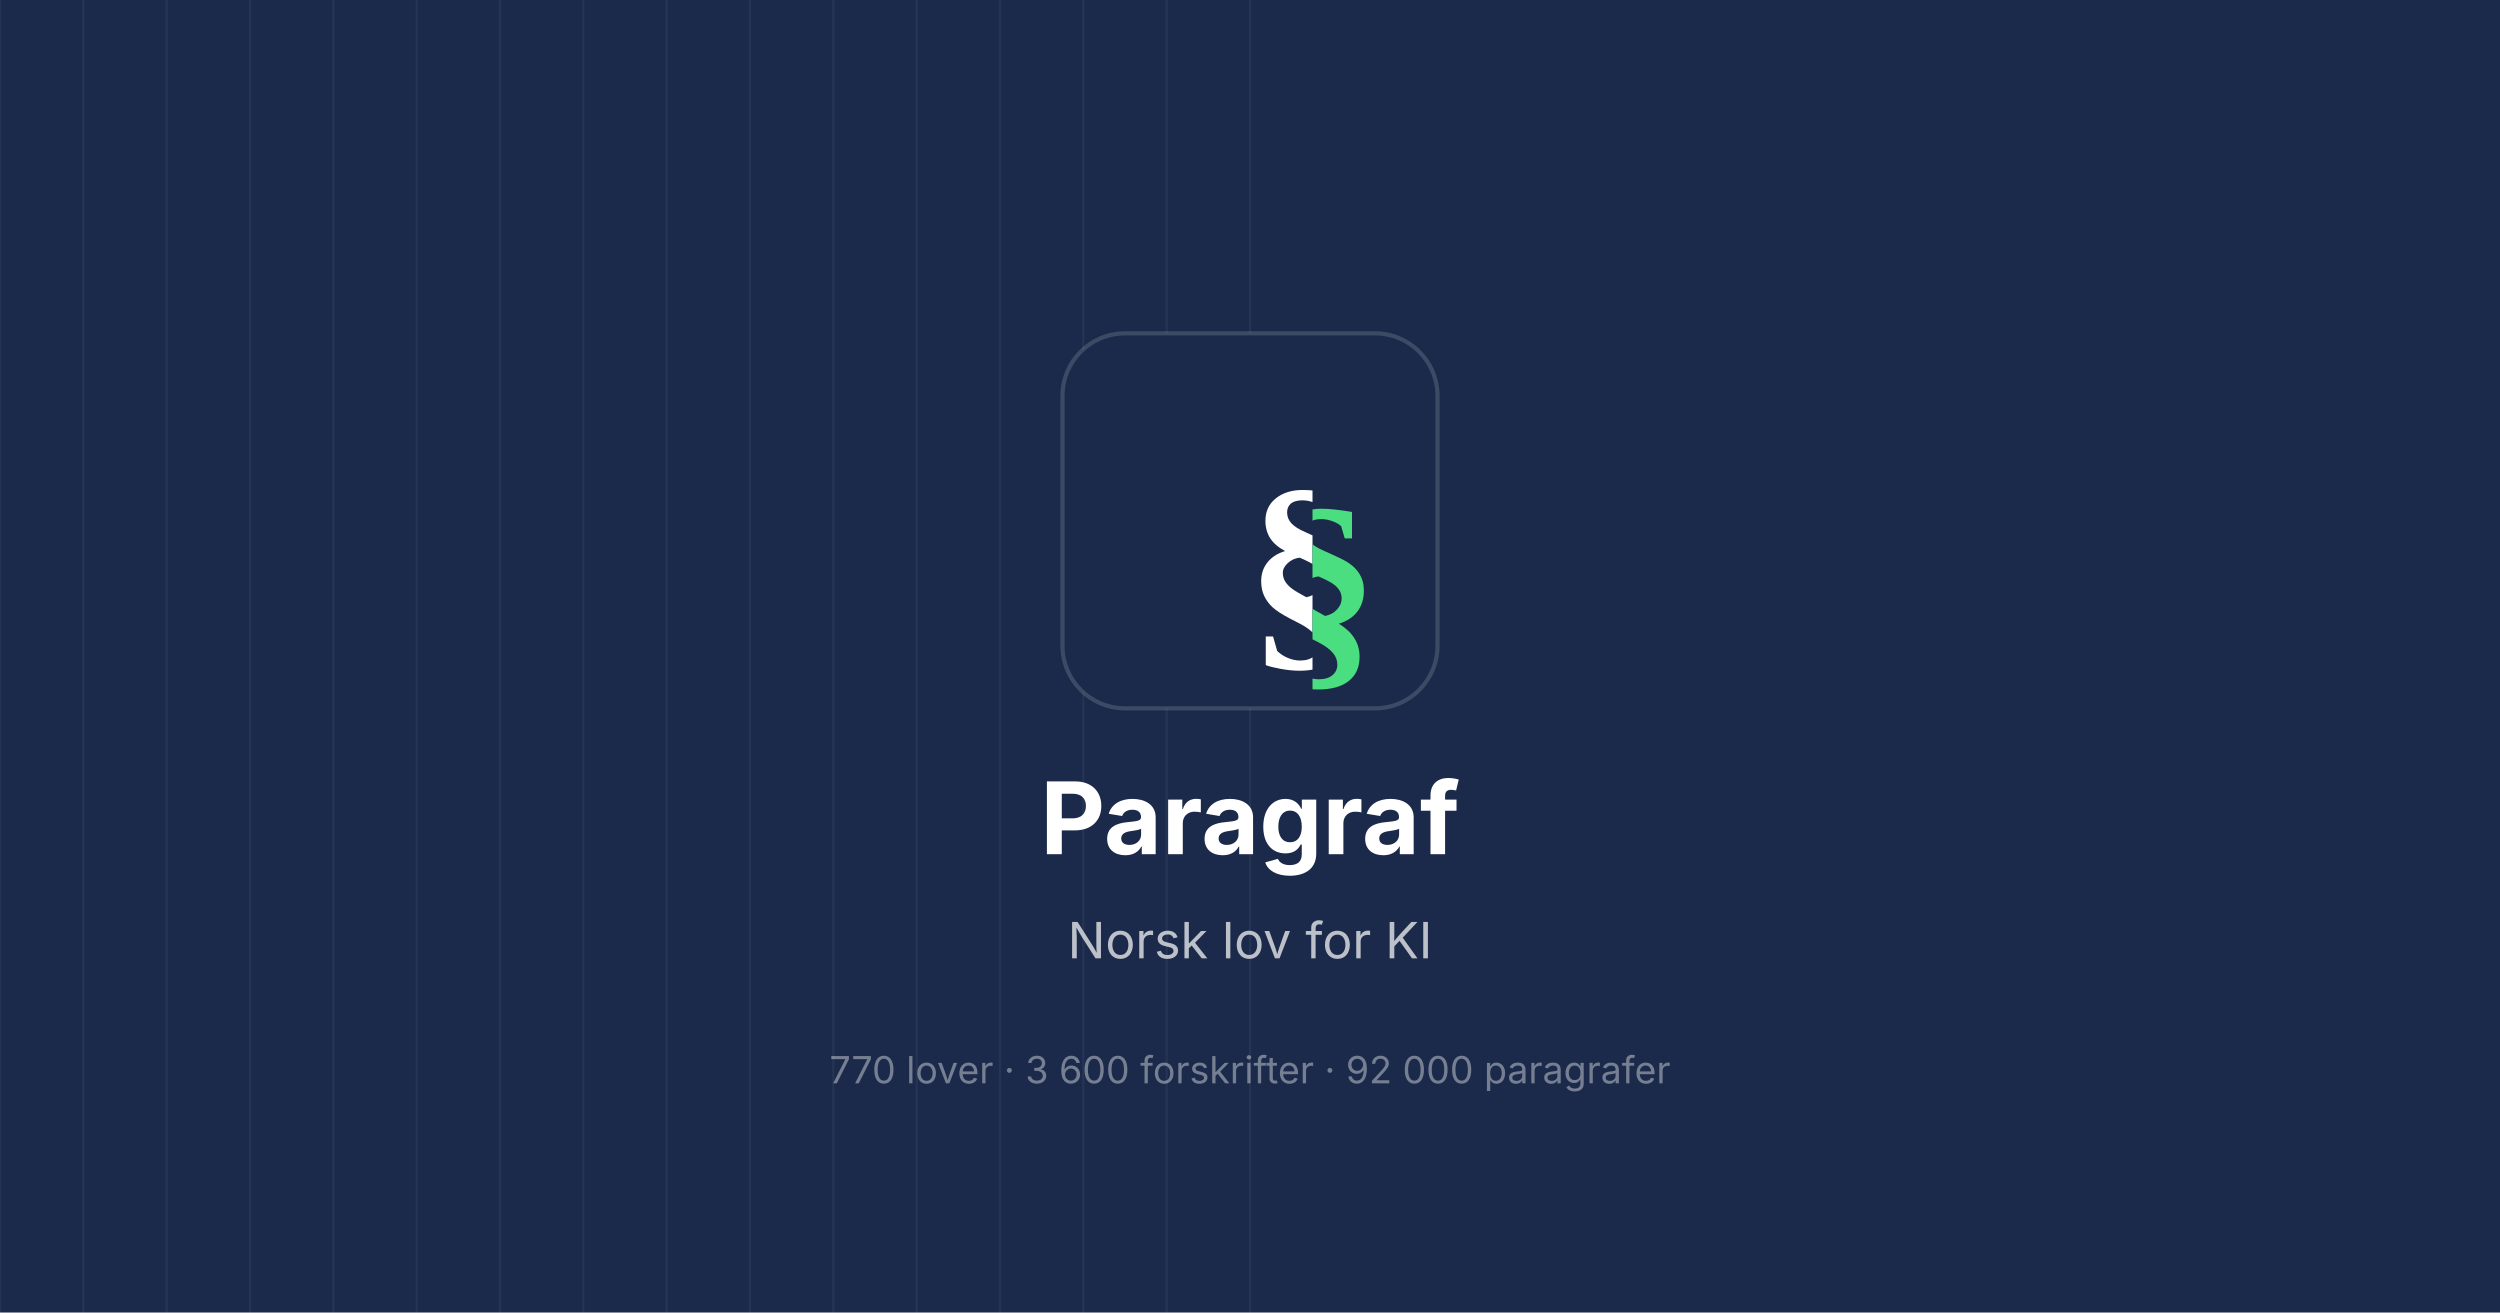
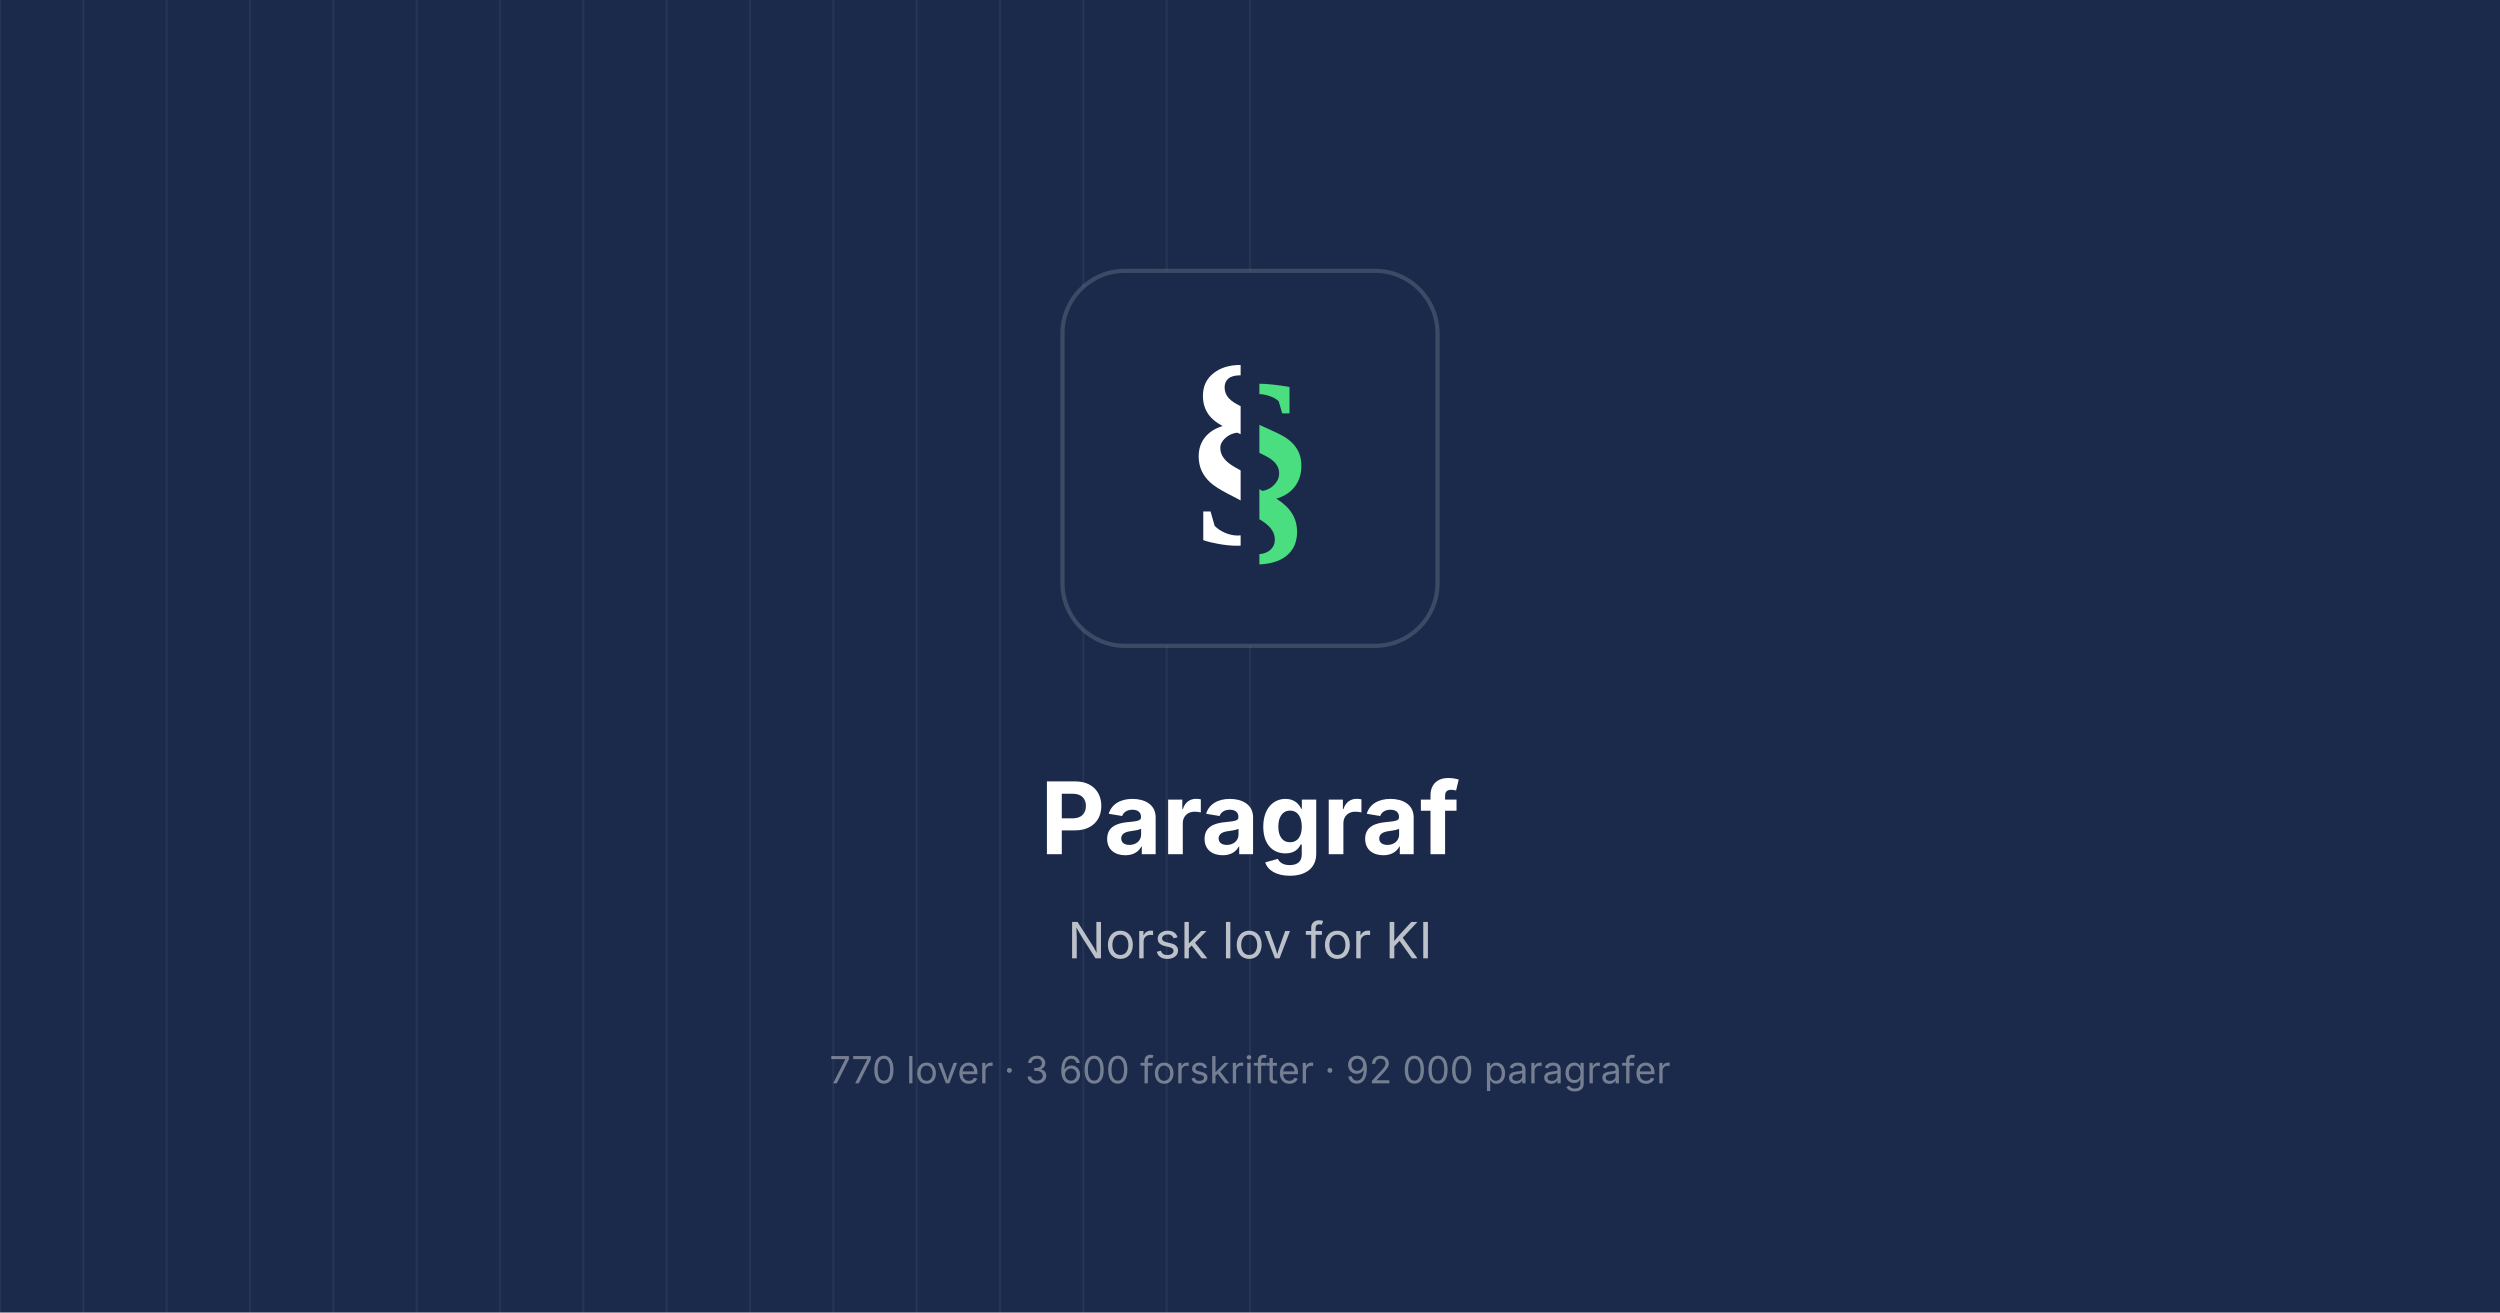
<svg xmlns="http://www.w3.org/2000/svg" viewBox="0 0 1200 630" width="1200" height="630">
  <defs>
    <clipPath id="logo-l">
      <rect x="0" y="0" width="60" height="120" />
    </clipPath>
    <clipPath id="logo-r">
      <rect x="60" y="0" width="60" height="120" />
    </clipPath>
  </defs>
  <rect width="1200" height="630" fill="#1B2A4A" />
  <g opacity="0.05">
    <line x1="0" y1="0" x2="0" y2="630" stroke="white" stroke-width="1" />
    <line x1="40" y1="0" x2="40" y2="630" stroke="white" stroke-width="1" />
    <line x1="80" y1="0" x2="80" y2="630" stroke="white" stroke-width="1" />
    <line x1="120" y1="0" x2="120" y2="630" stroke="white" stroke-width="1" />
    <line x1="160" y1="0" x2="160" y2="630" stroke="white" stroke-width="1" />
    <line x1="200" y1="0" x2="200" y2="630" stroke="white" stroke-width="1" />
    <line x1="240" y1="0" x2="240" y2="630" stroke="white" stroke-width="1" />
    <line x1="280" y1="0" x2="280" y2="630" stroke="white" stroke-width="1" />
    <line x1="320" y1="0" x2="320" y2="630" stroke="white" stroke-width="1" />
    <line x1="360" y1="0" x2="360" y2="630" stroke="white" stroke-width="1" />
    <line x1="400" y1="0" x2="400" y2="630" stroke="white" stroke-width="1" />
    <line x1="440" y1="0" x2="440" y2="630" stroke="white" stroke-width="1" />
    <line x1="480" y1="0" x2="480" y2="630" stroke="white" stroke-width="1" />
    <line x1="520" y1="0" x2="520" y2="630" stroke="white" stroke-width="1" />
    <line x1="560" y1="0" x2="560" y2="630" stroke="white" stroke-width="1" />
    <line x1="600" y1="0" x2="600" y2="630" stroke="white" stroke-width="1" />
  </g>
-   <g transform="translate(510, 160)">
-     <rect width="180" height="180" rx="30" fill="#1B2A4A" stroke="white" stroke-opacity="0.15" stroke-width="2" />
-     <g clip-path="url(#logo-l)" transform="translate(30, 30) scale(1.5)">
-       <g transform="translate(-3, -3)">
-         <text x="60" y="82" font-family="Georgia, 'Times New Roman', serif" font-size="72" font-weight="700" fill="white" text-anchor="middle">§</text>
-       </g>
+   <rect x="510" y="130" width="180" height="180" rx="30" fill="#1B2A4A" stroke="white" stroke-opacity="0.15" stroke-width="2" />
+   <svg x="510" y="130" width="180" height="180" viewBox="0 0 120 120">
+     <g clip-path="url(#logo-l)" transform="translate(-3, -3)">
+       <text x="60" y="82" font-family="Georgia, 'Times New Roman', serif" font-size="72" font-weight="700" fill="white" text-anchor="middle">§</text>
    </g>
-     <g clip-path="url(#logo-r)" transform="translate(30, 30) scale(1.5)">
-       <g transform="translate(3, 3)">
-         <text x="60" y="82" font-family="Georgia, 'Times New Roman', serif" font-size="72" font-weight="700" fill="#4ADE80" text-anchor="middle">§</text>
-       </g>
+     <g clip-path="url(#logo-r)" transform="translate(3, 3)">
+       <text x="60" y="82" font-family="Georgia, 'Times New Roman', serif" font-size="72" font-weight="700" fill="#4ADE80" text-anchor="middle">§</text>
    </g>
-   </g>
+   </svg>
  <text x="600" y="410" font-family="system-ui, -apple-system, sans-serif" font-size="48" font-weight="700" fill="white" text-anchor="middle">Paragraf</text>
  <text x="600" y="460" font-family="system-ui, -apple-system, sans-serif" font-size="24" fill="white" fill-opacity="0.7" text-anchor="middle">Norsk lov for KI</text>
  <text x="600" y="520" font-family="system-ui, -apple-system, sans-serif" font-size="18" fill="white" fill-opacity="0.4" text-anchor="middle">770 lover · 3 600 forskrifter · 92 000 paragrafer</text>
</svg>
